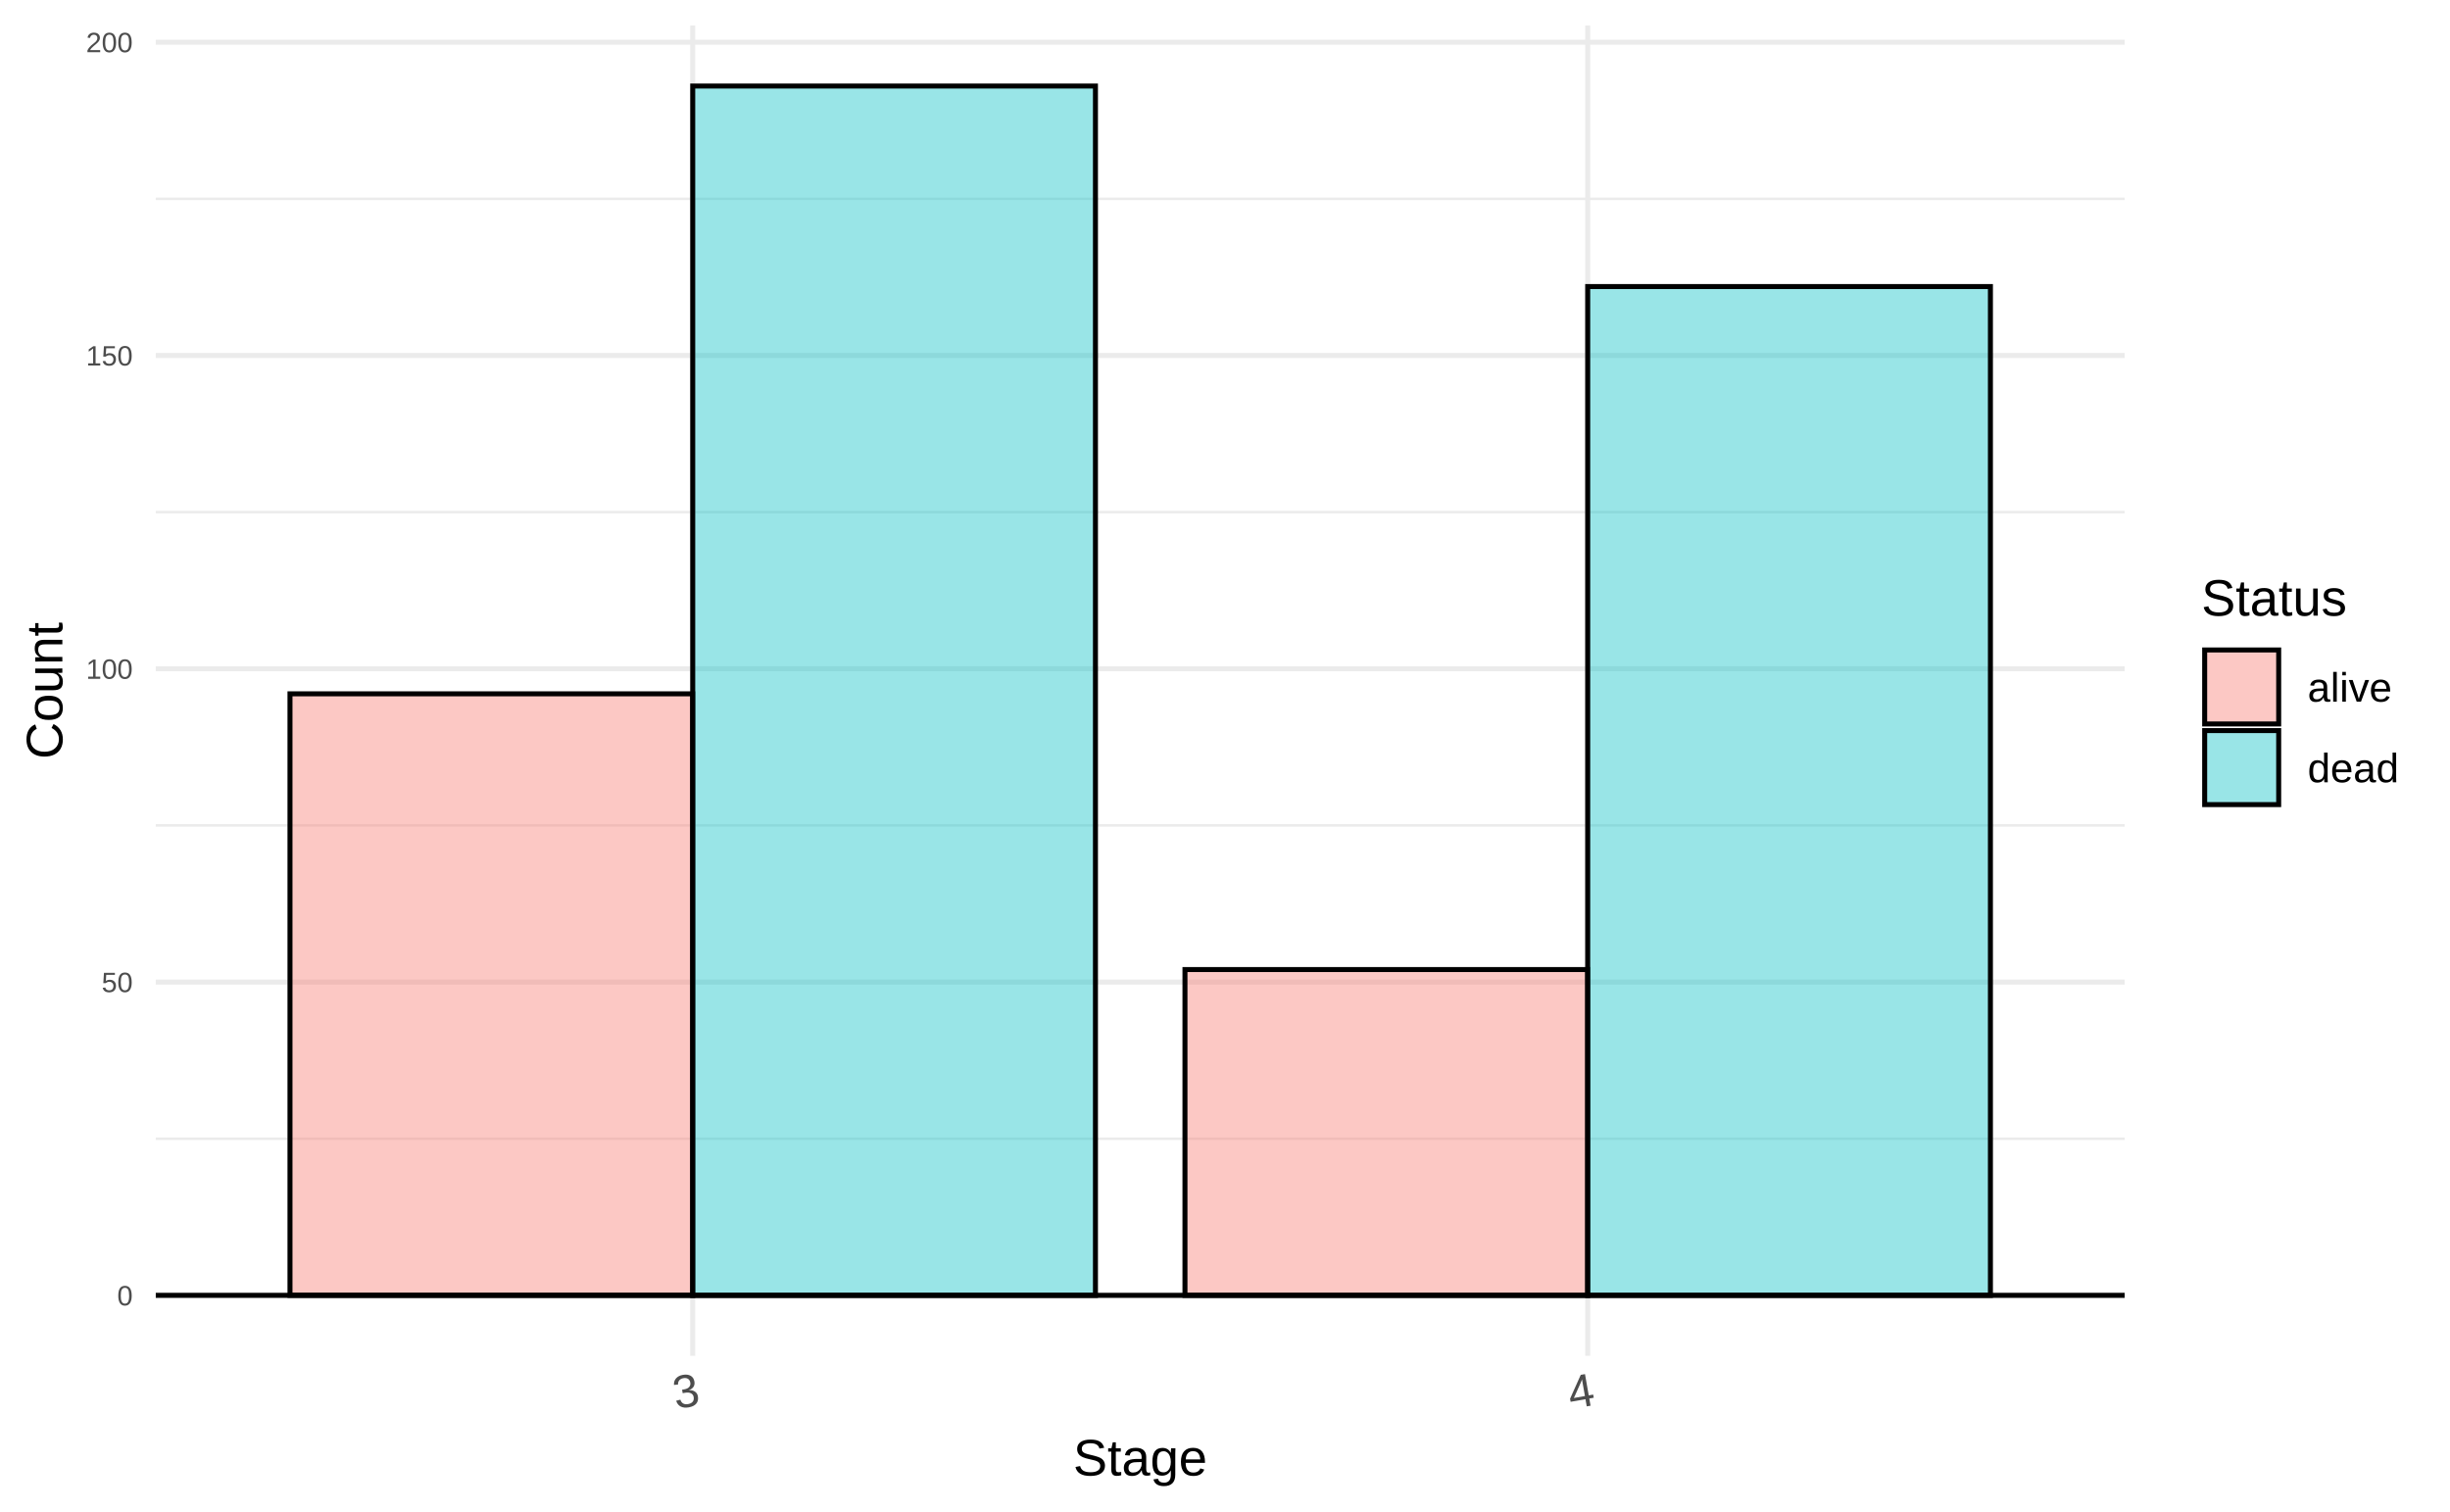
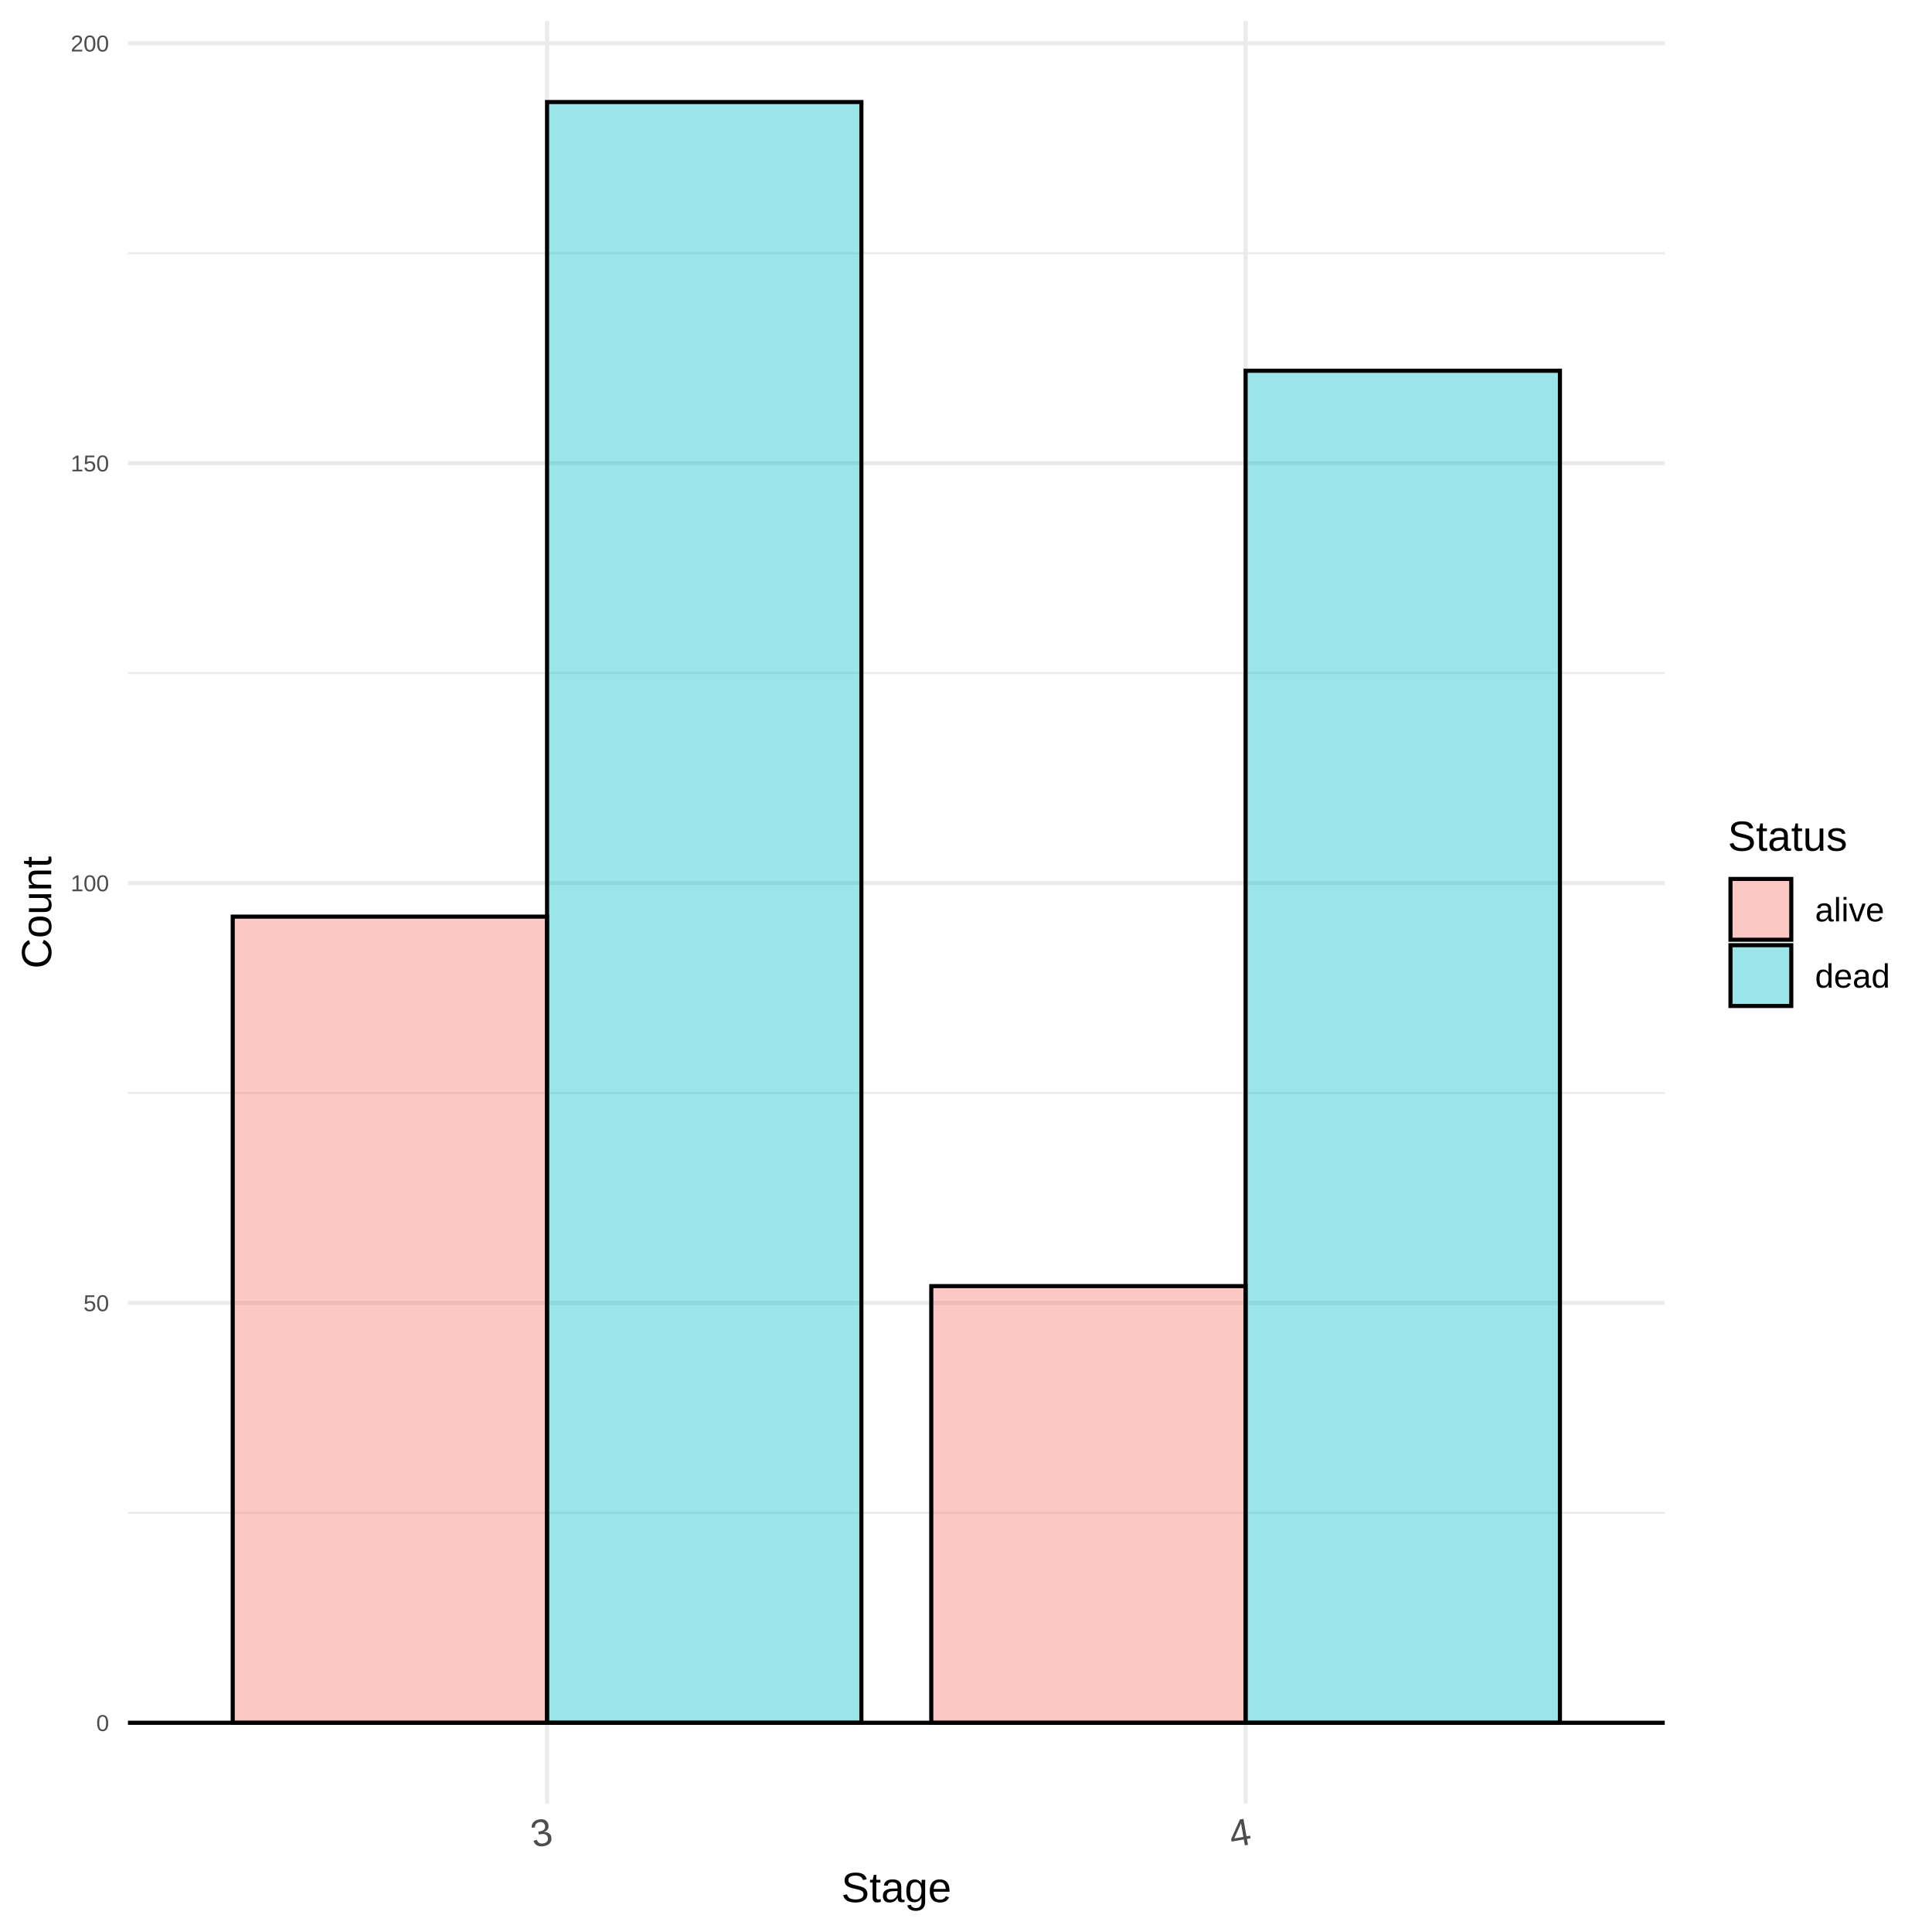
- <svg xmlns="http://www.w3.org/2000/svg" width="525.00pt" height="324.00pt" viewBox="0 0 525.00 324.00">
+ <svg xmlns="http://www.w3.org/2000/svg" width="504.00pt" height="504.00pt" viewBox="0 0 504.00 504.00">
  <g class="svglite">
    <defs>
      <style type="text/css">
    .svglite line, .svglite polyline, .svglite polygon, .svglite path, .svglite rect, .svglite circle {
      fill: none;
      stroke: #000000;
      stroke-linecap: round;
      stroke-linejoin: round;
      stroke-miterlimit: 10.00;
    }
    .svglite text {
      white-space: pre;
    }
    .svglite g.glyphgroup path {
      fill: inherit;
      stroke: none;
    }
  </style>
    </defs>
    <rect width="100%" height="100%" style="stroke: none; fill: #FFFFFF;" />
    <defs>
-       <clipPath id="cpMC4wMHw1MjUuMDB8MC4wMHwzMjQuMDA=">
-         <rect x="0.00" y="0.00" width="525.00" height="324.00" />
+       <clipPath id="cpMC4wMHw1MDQuMDB8MC4wMHw1MDQuMDA=">
+         <rect x="0.00" y="0.00" width="504.00" height="504.00" />
      </clipPath>
    </defs>
-     <g clip-path="url(#cpMC4wMHw1MjUuMDB8MC4wMHwzMjQuMDA=)">
-       <rect x="-0" y="0.00" width="525.00" height="324.00" style="stroke-width: 1.07; stroke: none; fill: #FFFFFF;" />
+     <g clip-path="url(#cpMC4wMHw1MDQuMDB8MC4wMHw1MDQuMDA=)">
+       <rect x="0.00" y="0.00" width="504.00" height="504.00" style="stroke-width: 1.07; stroke: none; fill: #FFFFFF;" />
    </g>
    <defs>
-       <clipPath id="cpMzMuMzh8NDU1LjI4fDUuNDh8MjkwLjU2">
-         <rect x="33.38" y="5.48" width="421.90" height="285.08" />
+       <clipPath id="cpMzMuMzh8NDM0LjI4fDUuNDh8NDcwLjU2">
+         <rect x="33.38" y="5.48" width="400.90" height="465.08" />
      </clipPath>
    </defs>
-     <g clip-path="url(#cpMzMuMzh8NDU1LjI4fDUuNDh8MjkwLjU2)">
-       <polyline points="33.38,244.03 455.28,244.03 " style="stroke-width: 0.53; stroke: #EBEBEB; stroke-linecap: butt;" />
-       <polyline points="33.38,176.89 455.28,176.89 " style="stroke-width: 0.53; stroke: #EBEBEB; stroke-linecap: butt;" />
-       <polyline points="33.38,109.75 455.28,109.75 " style="stroke-width: 0.53; stroke: #EBEBEB; stroke-linecap: butt;" />
-       <polyline points="33.38,42.61 455.28,42.61 " style="stroke-width: 0.53; stroke: #EBEBEB; stroke-linecap: butt;" />
-       <polyline points="33.38,277.60 455.28,277.60 " style="stroke-width: 1.07; stroke: #EBEBEB; stroke-linecap: butt;" />
-       <polyline points="33.38,210.46 455.28,210.46 " style="stroke-width: 1.07; stroke: #EBEBEB; stroke-linecap: butt;" />
-       <polyline points="33.38,143.32 455.28,143.32 " style="stroke-width: 1.07; stroke: #EBEBEB; stroke-linecap: butt;" />
-       <polyline points="33.38,76.18 455.28,76.18 " style="stroke-width: 1.07; stroke: #EBEBEB; stroke-linecap: butt;" />
-       <polyline points="33.38,9.04 455.28,9.04 " style="stroke-width: 1.07; stroke: #EBEBEB; stroke-linecap: butt;" />
-       <polyline points="148.44,290.56 148.44,5.48 " style="stroke-width: 1.07; stroke: #EBEBEB; stroke-linecap: butt;" />
-       <polyline points="340.22,290.56 340.22,5.48 " style="stroke-width: 1.07; stroke: #EBEBEB; stroke-linecap: butt;" />
-       <rect x="62.14" y="148.69" width="86.30" height="128.91" style="stroke-width: 1.07; stroke-linecap: butt; stroke-linejoin: miter; fill: #F8766D; fill-opacity: 0.40;" />
-       <rect x="148.44" y="18.44" width="86.30" height="259.17" style="stroke-width: 1.07; stroke-linecap: butt; stroke-linejoin: miter; fill: #00BFC4; fill-opacity: 0.40;" />
-       <rect x="253.92" y="207.78" width="86.30" height="69.83" style="stroke-width: 1.07; stroke-linecap: butt; stroke-linejoin: miter; fill: #F8766D; fill-opacity: 0.40;" />
-       <rect x="340.22" y="61.41" width="86.30" height="216.20" style="stroke-width: 1.07; stroke-linecap: butt; stroke-linejoin: miter; fill: #00BFC4; fill-opacity: 0.40;" />
-       <line x1="33.38" y1="277.60" x2="455.28" y2="277.60" style="stroke-width: 1.07; stroke-linecap: butt;" />
+     <g clip-path="url(#cpMzMuMzh8NDM0LjI4fDUuNDh8NDcwLjU2)">
+       <polyline points="33.38,394.66 434.28,394.66 " style="stroke-width: 0.53; stroke: #EBEBEB; stroke-linecap: butt;" />
+       <polyline points="33.38,285.12 434.28,285.12 " style="stroke-width: 0.53; stroke: #EBEBEB; stroke-linecap: butt;" />
+       <polyline points="33.38,175.59 434.28,175.59 " style="stroke-width: 0.53; stroke: #EBEBEB; stroke-linecap: butt;" />
+       <polyline points="33.38,66.05 434.28,66.05 " style="stroke-width: 0.53; stroke: #EBEBEB; stroke-linecap: butt;" />
+       <polyline points="33.38,449.42 434.28,449.42 " style="stroke-width: 1.07; stroke: #EBEBEB; stroke-linecap: butt;" />
+       <polyline points="33.38,339.89 434.28,339.89 " style="stroke-width: 1.07; stroke: #EBEBEB; stroke-linecap: butt;" />
+       <polyline points="33.38,230.35 434.28,230.35 " style="stroke-width: 1.07; stroke: #EBEBEB; stroke-linecap: butt;" />
+       <polyline points="33.38,120.82 434.28,120.82 " style="stroke-width: 1.07; stroke: #EBEBEB; stroke-linecap: butt;" />
+       <polyline points="33.38,11.28 434.28,11.28 " style="stroke-width: 1.07; stroke: #EBEBEB; stroke-linecap: butt;" />
+       <polyline points="142.71,470.56 142.71,5.48 " style="stroke-width: 1.07; stroke: #EBEBEB; stroke-linecap: butt;" />
+       <polyline points="324.94,470.56 324.94,5.48 " style="stroke-width: 1.07; stroke: #EBEBEB; stroke-linecap: butt;" />
+       <rect x="60.71" y="239.12" width="82.00" height="210.31" style="stroke-width: 1.07; stroke-linecap: butt; stroke-linejoin: miter; fill: #F8766D; fill-opacity: 0.40;" />
+       <rect x="142.71" y="26.62" width="82.00" height="422.80" style="stroke-width: 1.07; stroke-linecap: butt; stroke-linejoin: miter; fill: #00BFC4; fill-opacity: 0.40;" />
+       <rect x="242.94" y="335.51" width="82.00" height="113.92" style="stroke-width: 1.07; stroke-linecap: butt; stroke-linejoin: miter; fill: #F8766D; fill-opacity: 0.40;" />
+       <rect x="324.94" y="96.72" width="82.00" height="352.70" style="stroke-width: 1.07; stroke-linecap: butt; stroke-linejoin: miter; fill: #00BFC4; fill-opacity: 0.40;" />
+       <line x1="33.38" y1="449.42" x2="434.28" y2="449.42" style="stroke-width: 1.07; stroke-linecap: butt;" />
    </g>
-     <g clip-path="url(#cpMC4wMHw1MjUuMDB8MC4wMHwzMjQuMDA=)">
-       <text x="28.45" y="279.75" text-anchor="end" style="font-size: 6.00px;fill: #4D4D4D; font-family: &quot;Arial&quot;;" textLength="3.34px" lengthAdjust="spacingAndGlyphs">0</text>
-       <text x="28.45" y="212.61" text-anchor="end" style="font-size: 6.00px;fill: #4D4D4D; font-family: &quot;Arial&quot;;" textLength="6.69px" lengthAdjust="spacingAndGlyphs">50</text>
-       <text x="28.45" y="145.47" text-anchor="end" style="font-size: 6.00px;fill: #4D4D4D; font-family: &quot;Arial&quot;;" textLength="10.03px" lengthAdjust="spacingAndGlyphs">100</text>
-       <text x="28.45" y="78.33" text-anchor="end" style="font-size: 6.00px;fill: #4D4D4D; font-family: &quot;Arial&quot;;" textLength="10.03px" lengthAdjust="spacingAndGlyphs">150</text>
-       <text x="28.45" y="11.19" text-anchor="end" style="font-size: 6.00px;fill: #4D4D4D; font-family: &quot;Arial&quot;;" textLength="10.03px" lengthAdjust="spacingAndGlyphs">200</text>
-       <text transform="translate(150.31,301.03) rotate(-10)" text-anchor="end" style="font-size: 10.00px;fill: #4D4D4D; font-family: &quot;Arial&quot;;" textLength="5.56px" lengthAdjust="spacingAndGlyphs">3</text>
-       <text transform="translate(342.08,301.03) rotate(-10)" text-anchor="end" style="font-size: 10.00px;fill: #4D4D4D; font-family: &quot;Arial&quot;;" textLength="5.56px" lengthAdjust="spacingAndGlyphs">4</text>
-       <text x="244.33" y="316.20" text-anchor="middle" style="font-size: 11.00px; font-family: &quot;Arial&quot;;" textLength="28.78px" lengthAdjust="spacingAndGlyphs">Stage</text>
-       <text transform="translate(13.36,148.02) rotate(-90)" text-anchor="middle" style="font-size: 11.00px; font-family: &quot;Arial&quot;;" textLength="29.38px" lengthAdjust="spacingAndGlyphs">Count</text>
-       <text x="471.72" y="131.94" style="font-size: 11.00px; font-family: &quot;Arial&quot;;" textLength="31.22px" lengthAdjust="spacingAndGlyphs">Status</text>
-       <rect x="472.43" y="139.29" width="15.86" height="15.86" style="stroke-width: 1.07; stroke-linecap: butt; stroke-linejoin: miter; fill: #F8766D; fill-opacity: 0.40;" />
-       <rect x="472.43" y="156.57" width="15.86" height="15.86" style="stroke-width: 1.07; stroke-linecap: butt; stroke-linejoin: miter; fill: #00BFC4; fill-opacity: 0.40;" />
-       <text x="494.48" y="150.37" style="font-size: 8.80px; font-family: &quot;Arial&quot;;" textLength="18.09px" lengthAdjust="spacingAndGlyphs">alive</text>
-       <text x="494.48" y="167.65" style="font-size: 8.80px; font-family: &quot;Arial&quot;;" textLength="19.56px" lengthAdjust="spacingAndGlyphs">dead</text>
+     <g clip-path="url(#cpMC4wMHw1MDQuMDB8MC4wMHw1MDQuMDA=)">
+       <text x="28.45" y="451.57" text-anchor="end" style="font-size: 6.00px;fill: #4D4D4D; font-family: &quot;Arial&quot;;" textLength="3.34px" lengthAdjust="spacingAndGlyphs">0</text>
+       <text x="28.45" y="342.04" text-anchor="end" style="font-size: 6.00px;fill: #4D4D4D; font-family: &quot;Arial&quot;;" textLength="6.69px" lengthAdjust="spacingAndGlyphs">50</text>
+       <text x="28.45" y="232.50" text-anchor="end" style="font-size: 6.00px;fill: #4D4D4D; font-family: &quot;Arial&quot;;" textLength="10.03px" lengthAdjust="spacingAndGlyphs">100</text>
+       <text x="28.45" y="122.97" text-anchor="end" style="font-size: 6.00px;fill: #4D4D4D; font-family: &quot;Arial&quot;;" textLength="10.03px" lengthAdjust="spacingAndGlyphs">150</text>
+       <text x="28.45" y="13.43" text-anchor="end" style="font-size: 6.00px;fill: #4D4D4D; font-family: &quot;Arial&quot;;" textLength="10.03px" lengthAdjust="spacingAndGlyphs">200</text>
+       <text transform="translate(144.58,481.03) rotate(-10)" text-anchor="end" style="font-size: 10.00px;fill: #4D4D4D; font-family: &quot;Arial&quot;;" textLength="5.56px" lengthAdjust="spacingAndGlyphs">3</text>
+       <text transform="translate(326.81,481.03) rotate(-10)" text-anchor="end" style="font-size: 10.00px;fill: #4D4D4D; font-family: &quot;Arial&quot;;" textLength="5.56px" lengthAdjust="spacingAndGlyphs">4</text>
+       <text x="233.83" y="496.20" text-anchor="middle" style="font-size: 11.00px; font-family: &quot;Arial&quot;;" textLength="28.78px" lengthAdjust="spacingAndGlyphs">Stage</text>
+       <text transform="translate(13.36,238.02) rotate(-90)" text-anchor="middle" style="font-size: 11.00px; font-family: &quot;Arial&quot;;" textLength="29.38px" lengthAdjust="spacingAndGlyphs">Count</text>
+       <text x="450.72" y="221.94" style="font-size: 11.00px; font-family: &quot;Arial&quot;;" textLength="31.22px" lengthAdjust="spacingAndGlyphs">Status</text>
+       <rect x="451.43" y="229.29" width="15.86" height="15.86" style="stroke-width: 1.07; stroke-linecap: butt; stroke-linejoin: miter; fill: #F8766D; fill-opacity: 0.40;" />
+       <rect x="451.43" y="246.57" width="15.86" height="15.86" style="stroke-width: 1.07; stroke-linecap: butt; stroke-linejoin: miter; fill: #00BFC4; fill-opacity: 0.40;" />
+       <text x="473.48" y="240.37" style="font-size: 8.80px; font-family: &quot;Arial&quot;;" textLength="18.09px" lengthAdjust="spacingAndGlyphs">alive</text>
+       <text x="473.48" y="257.65" style="font-size: 8.80px; font-family: &quot;Arial&quot;;" textLength="19.56px" lengthAdjust="spacingAndGlyphs">dead</text>
    </g>
  </g>
</svg>
